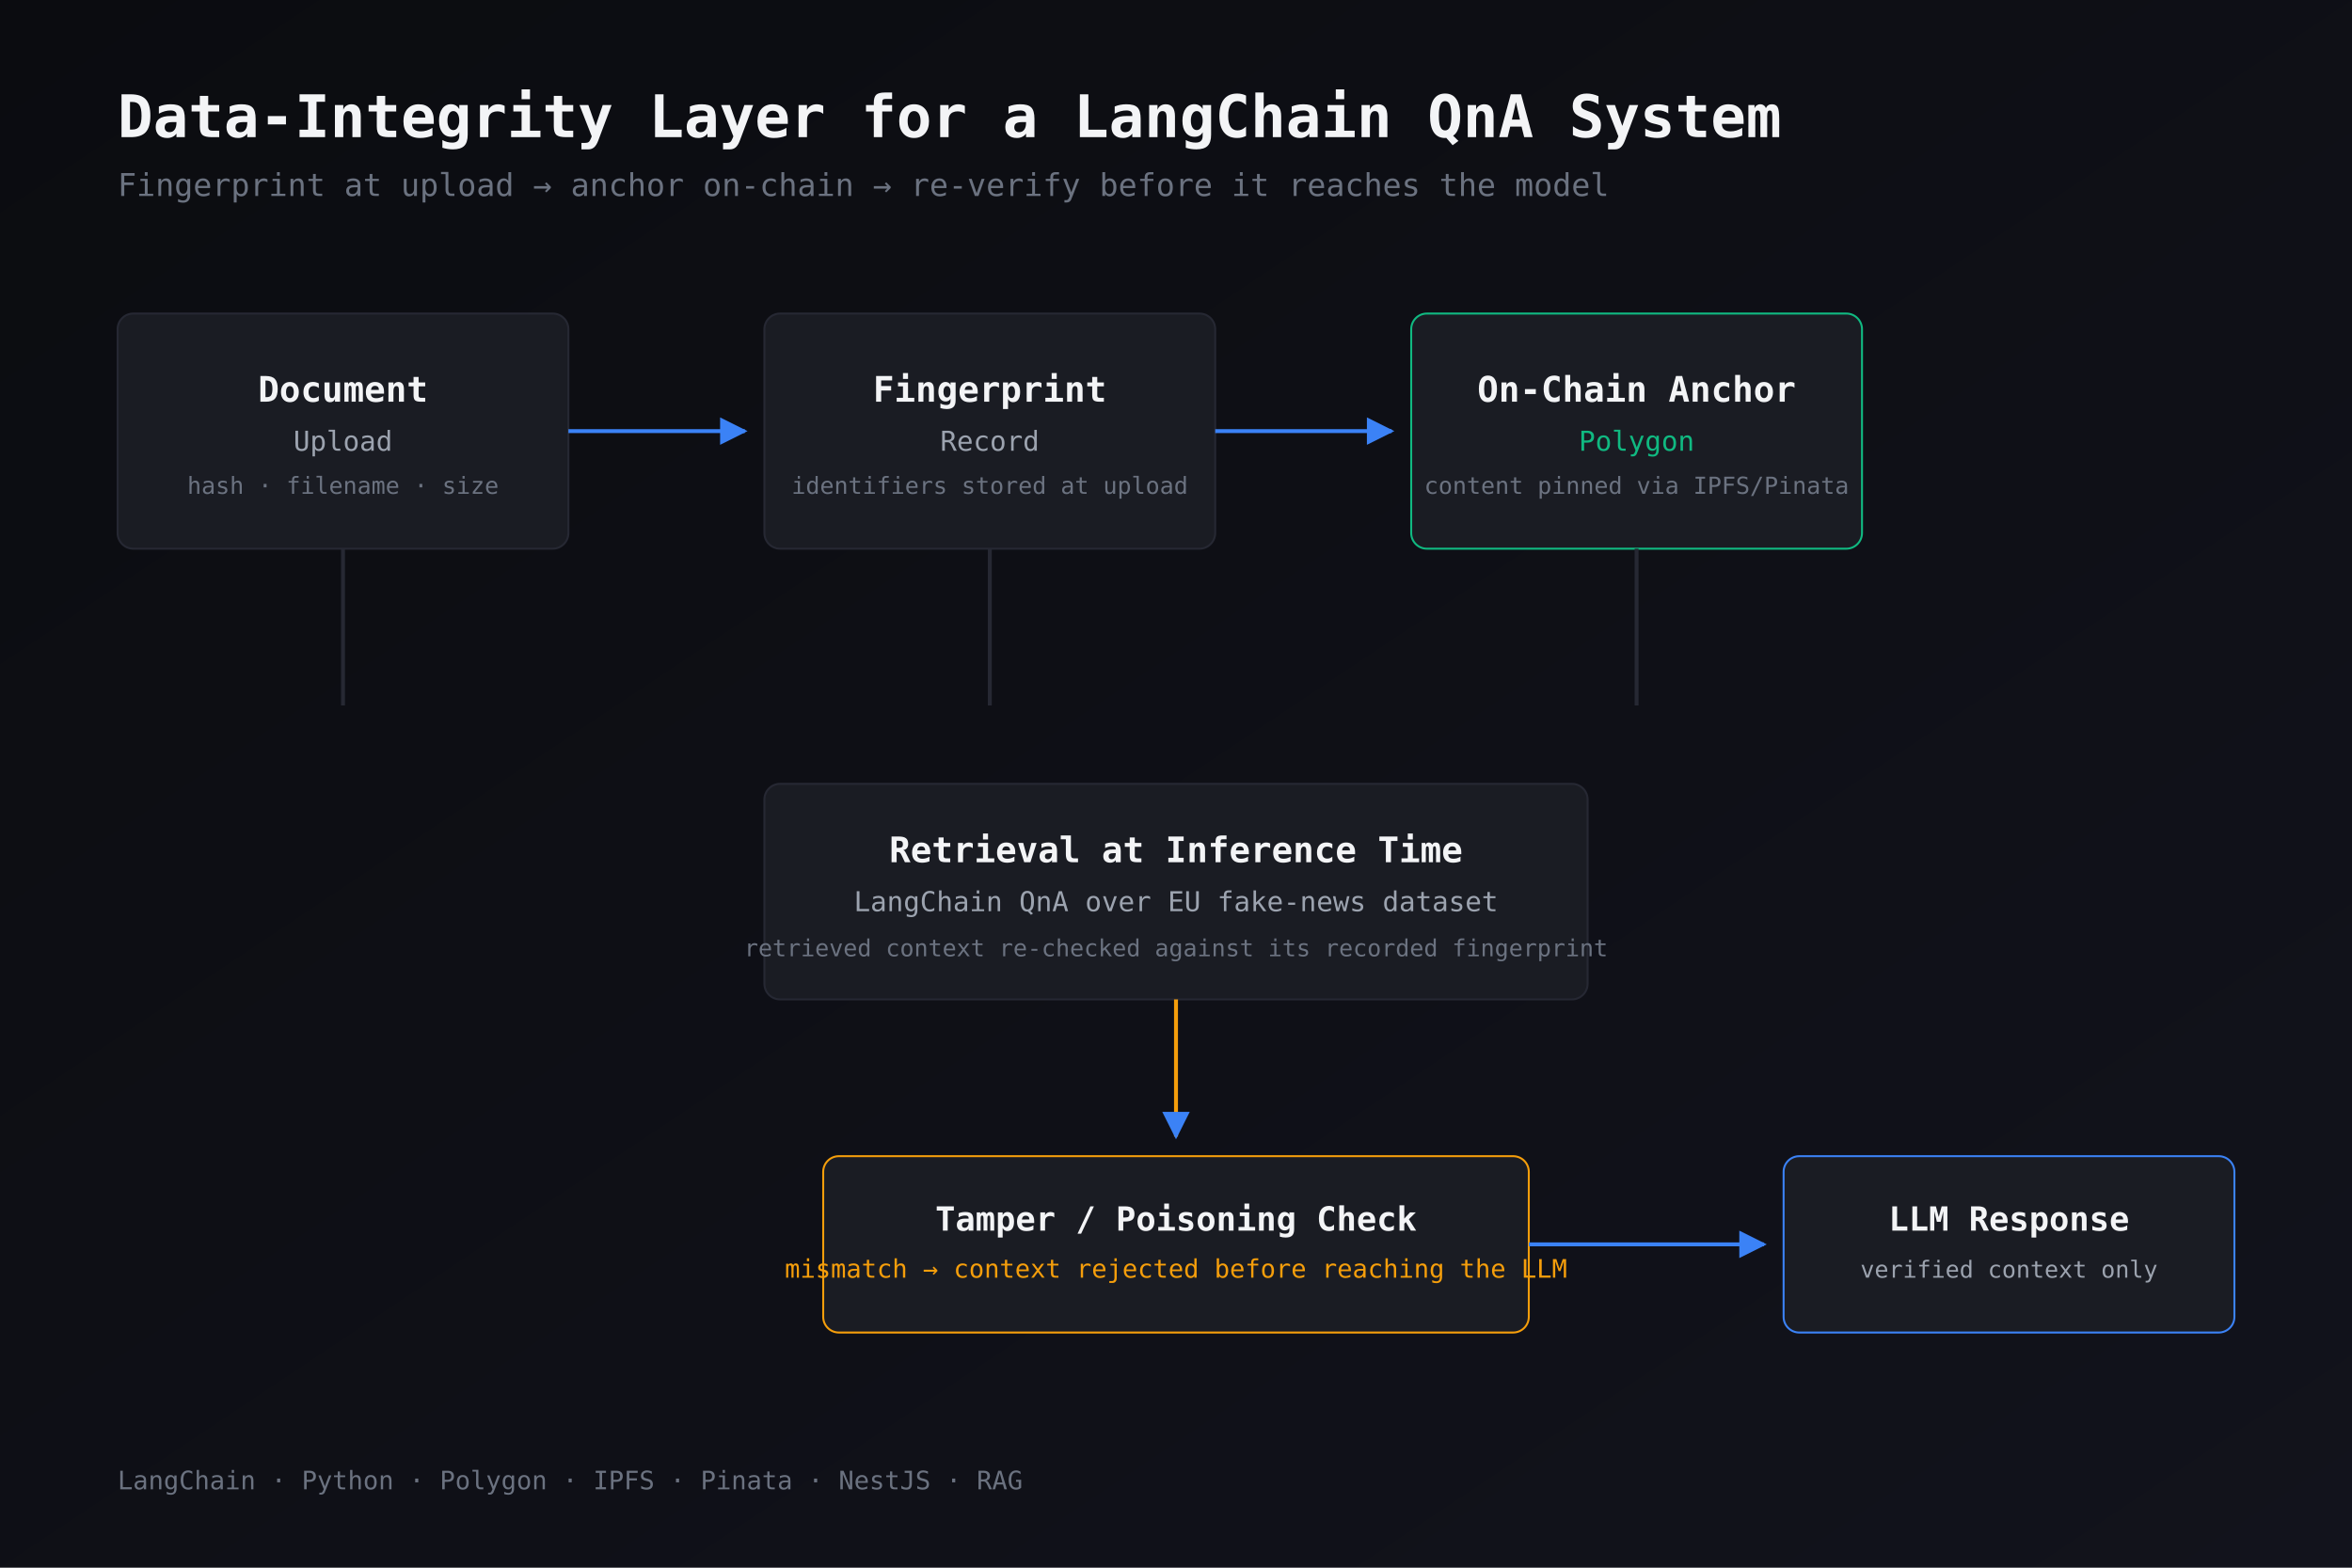
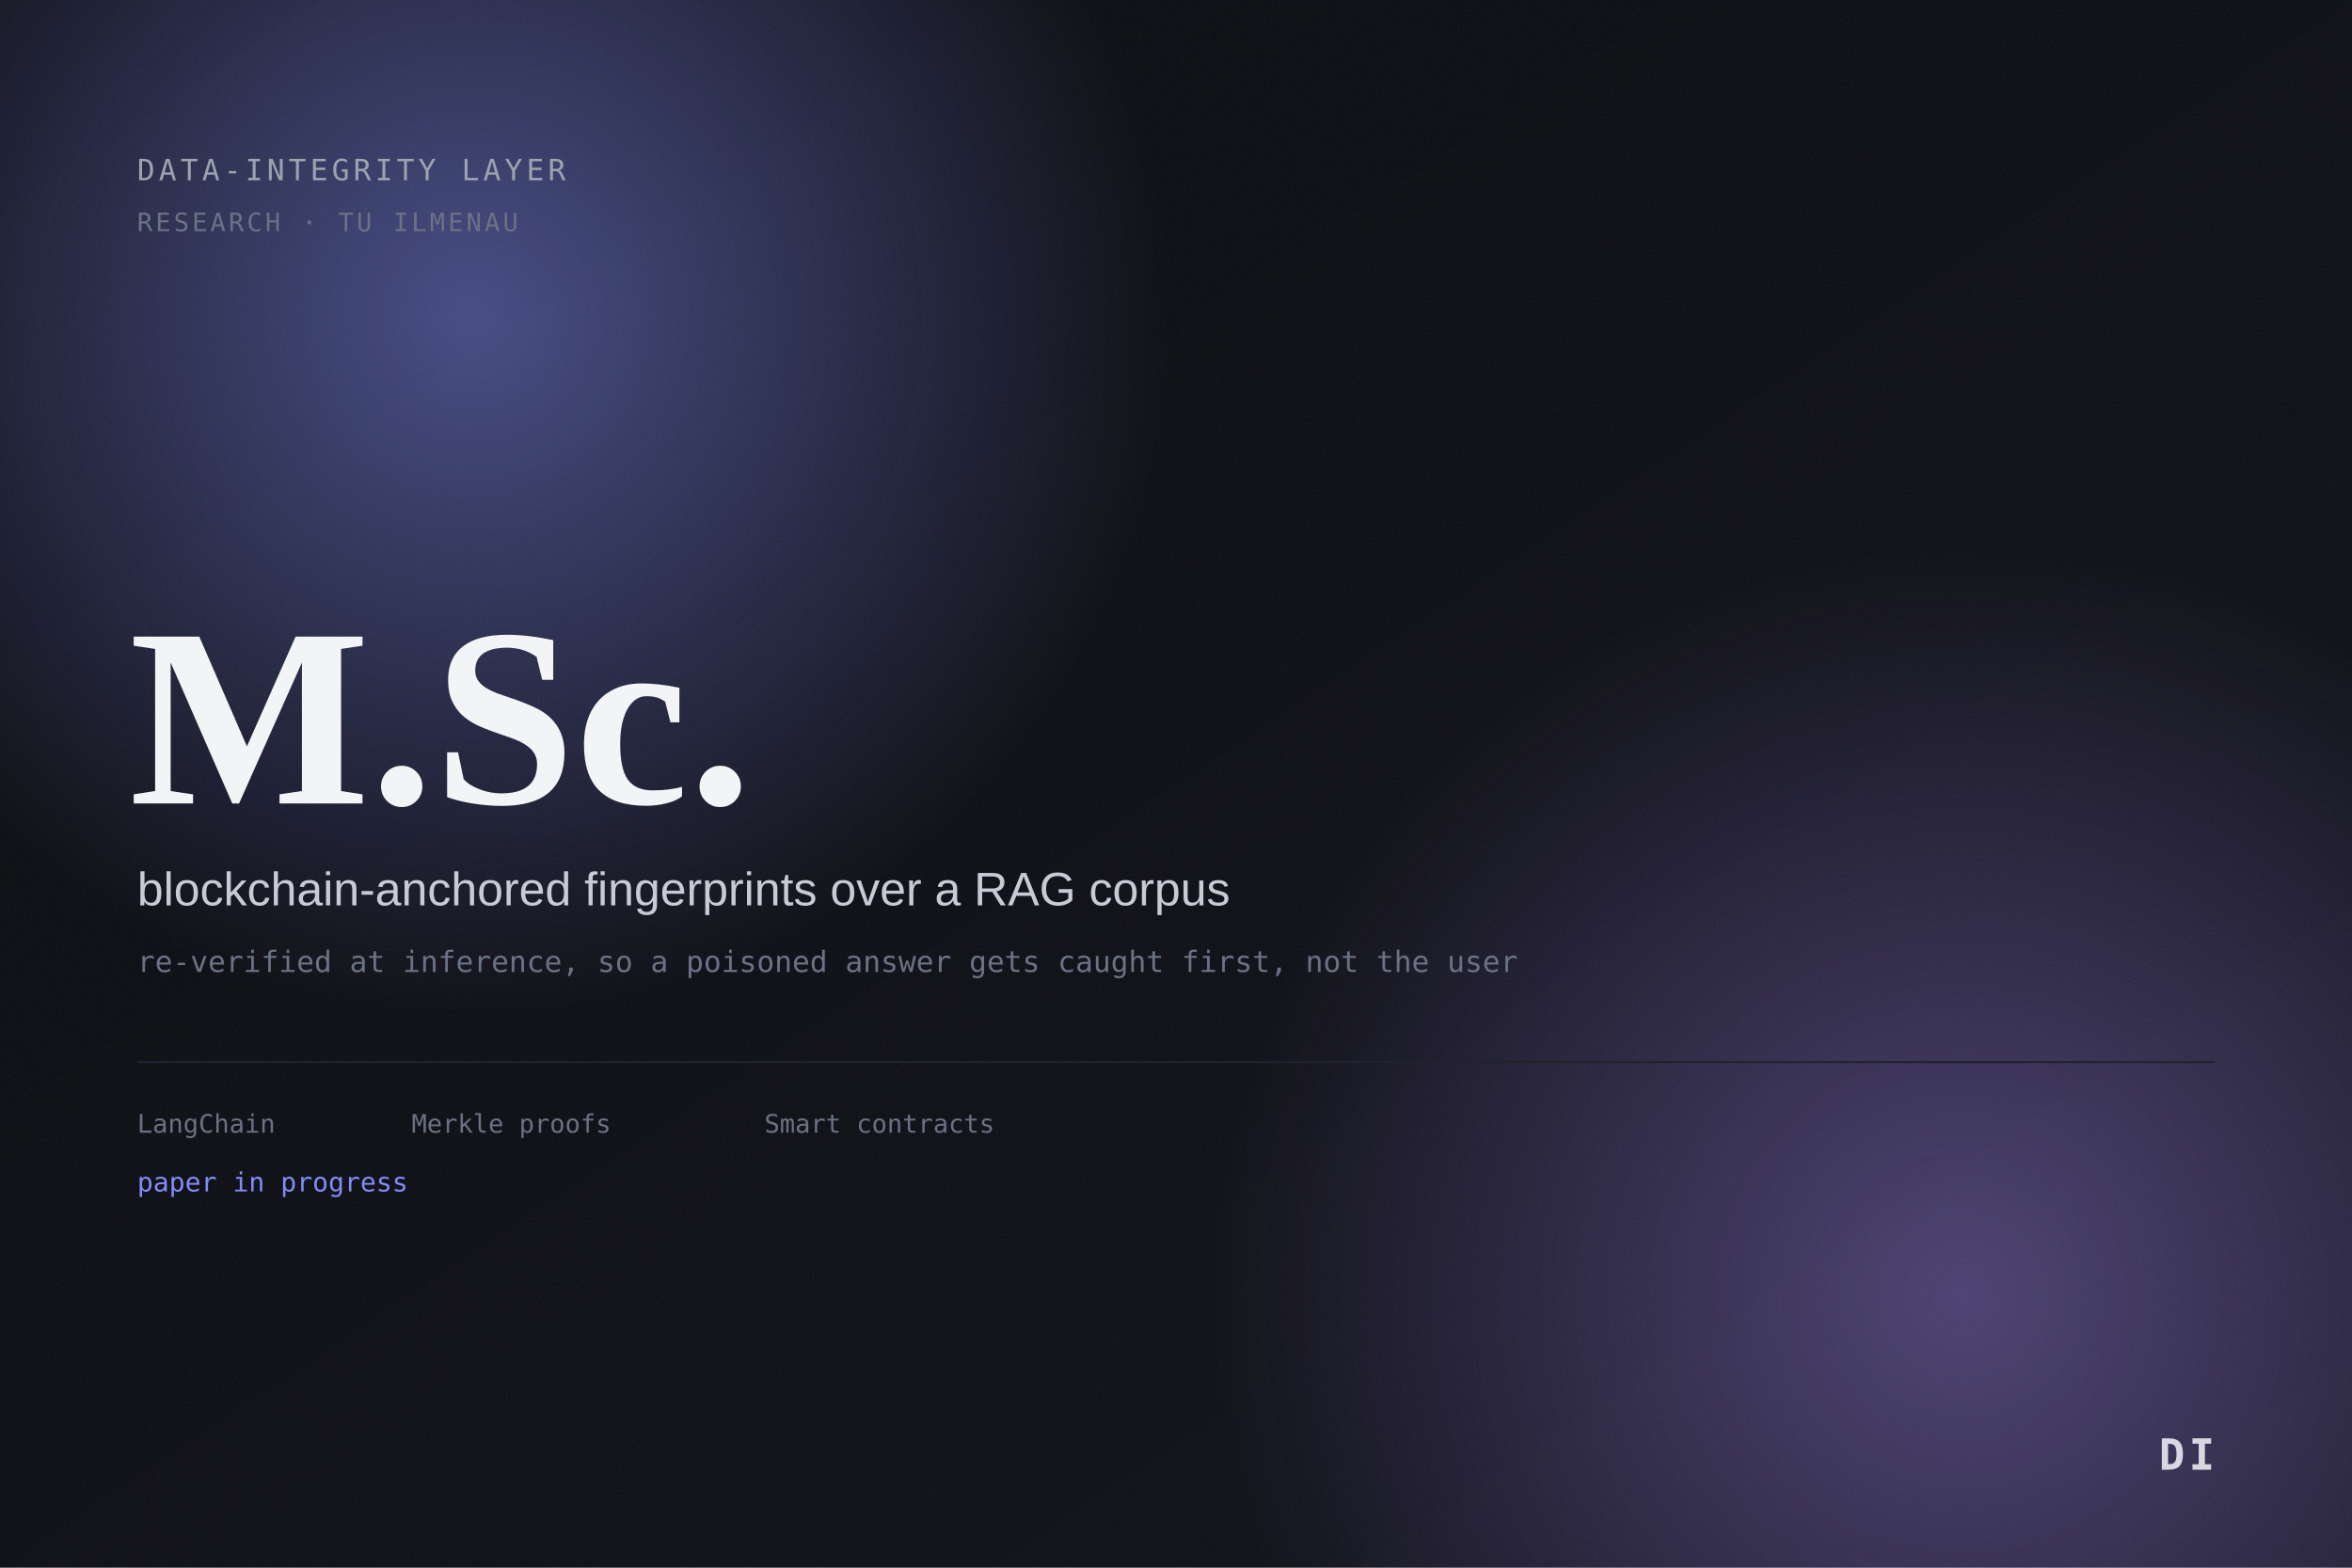
<svg xmlns="http://www.w3.org/2000/svg" viewBox="0 0 1200 800" font-family="JetBrains Mono, monospace">
  <defs>
-     <linearGradient id="bg" x1="0" y1="0" x2="1" y2="1">
+     <linearGradient id="diBg" x1="0" y1="0" x2="1" y2="1">
      <stop offset="0%" stop-color="#0b0c10" />
      <stop offset="100%" stop-color="#12131c" />
    </linearGradient>
-     <marker id="arrow" viewBox="0 0 10 10" refX="9" refY="5" markerWidth="7" markerHeight="7" orient="auto-start-reverse">
-       <path d="M0,0 L10,5 L0,10 z" fill="#3b82f6" />
-     </marker>
+     <radialGradient id="diWashA" cx="50%" cy="50%" r="50%">
+       <stop offset="0%" stop-color="#818cf8" stop-opacity="0.5" />
+       <stop offset="100%" stop-color="#818cf8" stop-opacity="0" />
+     </radialGradient>
+     <radialGradient id="diWashB" cx="50%" cy="50%" r="50%">
+       <stop offset="0%" stop-color="#a78bfa" stop-opacity="0.4" />
+       <stop offset="100%" stop-color="#a78bfa" stop-opacity="0" />
+     </radialGradient>
+     <filter id="diGrain">
+       <feTurbulence type="fractalNoise" baseFrequency="0.85" numOctaves="2" stitchTiles="stitch" />
+       <feColorMatrix type="saturate" values="0" />
+     </filter>
  </defs>
-   <rect width="1200" height="800" fill="url(#bg)" />
-   <text x="60" y="70" fill="#f3f4f6" font-size="30" font-weight="700">Data-Integrity Layer for a LangChain QnA System</text>
-   <text x="60" y="100" fill="#6b7280" font-size="16">Fingerprint at upload → anchor on-chain → re-verify before it reaches the model</text>
-   <rect x="60" y="160" width="230" height="120" rx="8" fill="#1a1c23" stroke="#262833" />
-   <text x="175" y="205" fill="#f3f4f6" font-size="18" text-anchor="middle" font-weight="600">Document</text>
-   <text x="175" y="230" fill="#9ca3af" font-size="14" text-anchor="middle">Upload</text>
-   <text x="175" y="252" fill="#6b7280" font-size="12" text-anchor="middle">hash · filename · size</text>
-   <line x1="290" y1="220" x2="380" y2="220" stroke="#3b82f6" stroke-width="2" marker-end="url(#arrow)" />
-   <rect x="390" y="160" width="230" height="120" rx="8" fill="#1a1c23" stroke="#262833" />
-   <text x="505" y="205" fill="#f3f4f6" font-size="18" text-anchor="middle" font-weight="600">Fingerprint</text>
-   <text x="505" y="230" fill="#9ca3af" font-size="14" text-anchor="middle">Record</text>
-   <text x="505" y="252" fill="#6b7280" font-size="12" text-anchor="middle">identifiers stored at upload</text>
-   <line x1="620" y1="220" x2="710" y2="220" stroke="#3b82f6" stroke-width="2" marker-end="url(#arrow)" />
-   <rect x="720" y="160" width="230" height="120" rx="8" fill="#1a1c23" stroke="#10b981" />
-   <text x="835" y="205" fill="#f3f4f6" font-size="18" text-anchor="middle" font-weight="600">On-Chain Anchor</text>
-   <text x="835" y="230" fill="#10b981" font-size="14" text-anchor="middle">Polygon</text>
-   <text x="835" y="252" fill="#6b7280" font-size="12" text-anchor="middle">content pinned via IPFS/Pinata</text>
-   <line x1="835" y1="280" x2="835" y2="360" stroke="#262833" stroke-width="2" />
-   <line x1="505" y1="280" x2="505" y2="360" stroke="#262833" stroke-width="2" />
-   <line x1="175" y1="280" x2="175" y2="360" stroke="#262833" stroke-width="2" />
-   <rect x="390" y="400" width="420" height="110" rx="8" fill="#1a1c23" stroke="#262833" />
-   <text x="600" y="440" fill="#f3f4f6" font-size="18" text-anchor="middle" font-weight="600">Retrieval at Inference Time</text>
-   <text x="600" y="465" fill="#9ca3af" font-size="14" text-anchor="middle">LangChain QnA over EU fake-news dataset</text>
-   <text x="600" y="488" fill="#6b7280" font-size="12" text-anchor="middle">retrieved context re-checked against its recorded fingerprint</text>
-   <line x1="600" y1="510" x2="600" y2="580" stroke="#f59e0b" stroke-width="2" marker-end="url(#arrow)" />
-   <rect x="420" y="590" width="360" height="90" rx="8" fill="#1a1c23" stroke="#f59e0b" />
-   <text x="600" y="628" fill="#f3f4f6" font-size="17" text-anchor="middle" font-weight="600">Tamper / Poisoning Check</text>
-   <text x="600" y="652" fill="#f59e0b" font-size="13" text-anchor="middle">mismatch → context rejected before reaching the LLM</text>
-   <line x1="780" y1="635" x2="900" y2="635" stroke="#3b82f6" stroke-width="2" marker-end="url(#arrow)" />
-   <rect x="910" y="590" width="230" height="90" rx="8" fill="#1a1c23" stroke="#3b82f6" />
-   <text x="1025" y="628" fill="#f3f4f6" font-size="17" text-anchor="middle" font-weight="600">LLM Response</text>
-   <text x="1025" y="652" fill="#9ca3af" font-size="12" text-anchor="middle">verified context only</text>
-   <text x="60" y="760" fill="#6b7280" font-size="13">LangChain · Python · Polygon · IPFS · Pinata · NestJS · RAG</text>
+   <rect width="1200" height="800" fill="url(#diBg)" />
+   <circle cx="240" cy="160" r="360" fill="url(#diWashA)" />
+   <circle cx="1000" cy="660" r="380" fill="url(#diWashB)" />
+   <rect width="1200" height="800" filter="url(#diGrain)" opacity="0.05" />
+   <text x="70" y="92" fill="#9ca3af" font-size="15" letter-spacing="2">DATA-INTEGRITY LAYER</text>
+   <text x="70" y="118" fill="#6b7285" font-size="13" letter-spacing="1.5">RESEARCH · TU ILMENAU</text>
+   <text x="66" y="410" fill="#f3f4f6" font-size="130" font-weight="700" font-family="Georgia, 'Times New Roman', serif">M.Sc.</text>
+   <text x="70" y="462" fill="#c7cbd6" font-size="24" font-family="Arial, sans-serif">blockchain-anchored fingerprints over a RAG corpus</text>
+   <text x="70" y="496" fill="#6b7285" font-size="15">re-verified at inference, so a poisoned answer gets caught first, not the user</text>
+   <line x1="70" y1="542" x2="1130" y2="542" stroke="#20232e" />
+   <text x="70" y="578" fill="#6b7285" font-size="13">LangChain</text>
+   <text x="210" y="578" fill="#6b7285" font-size="13">Merkle proofs</text>
+   <text x="390" y="578" fill="#6b7285" font-size="13">Smart contracts</text>
+   <text x="70" y="608" fill="#818cf8" font-size="13.5">paper in progress</text>
+   <text x="1130" y="750" fill="#e8eaf0" opacity="0.9" font-size="22" font-weight="700" text-anchor="end" letter-spacing="2">DI</text>
</svg>
